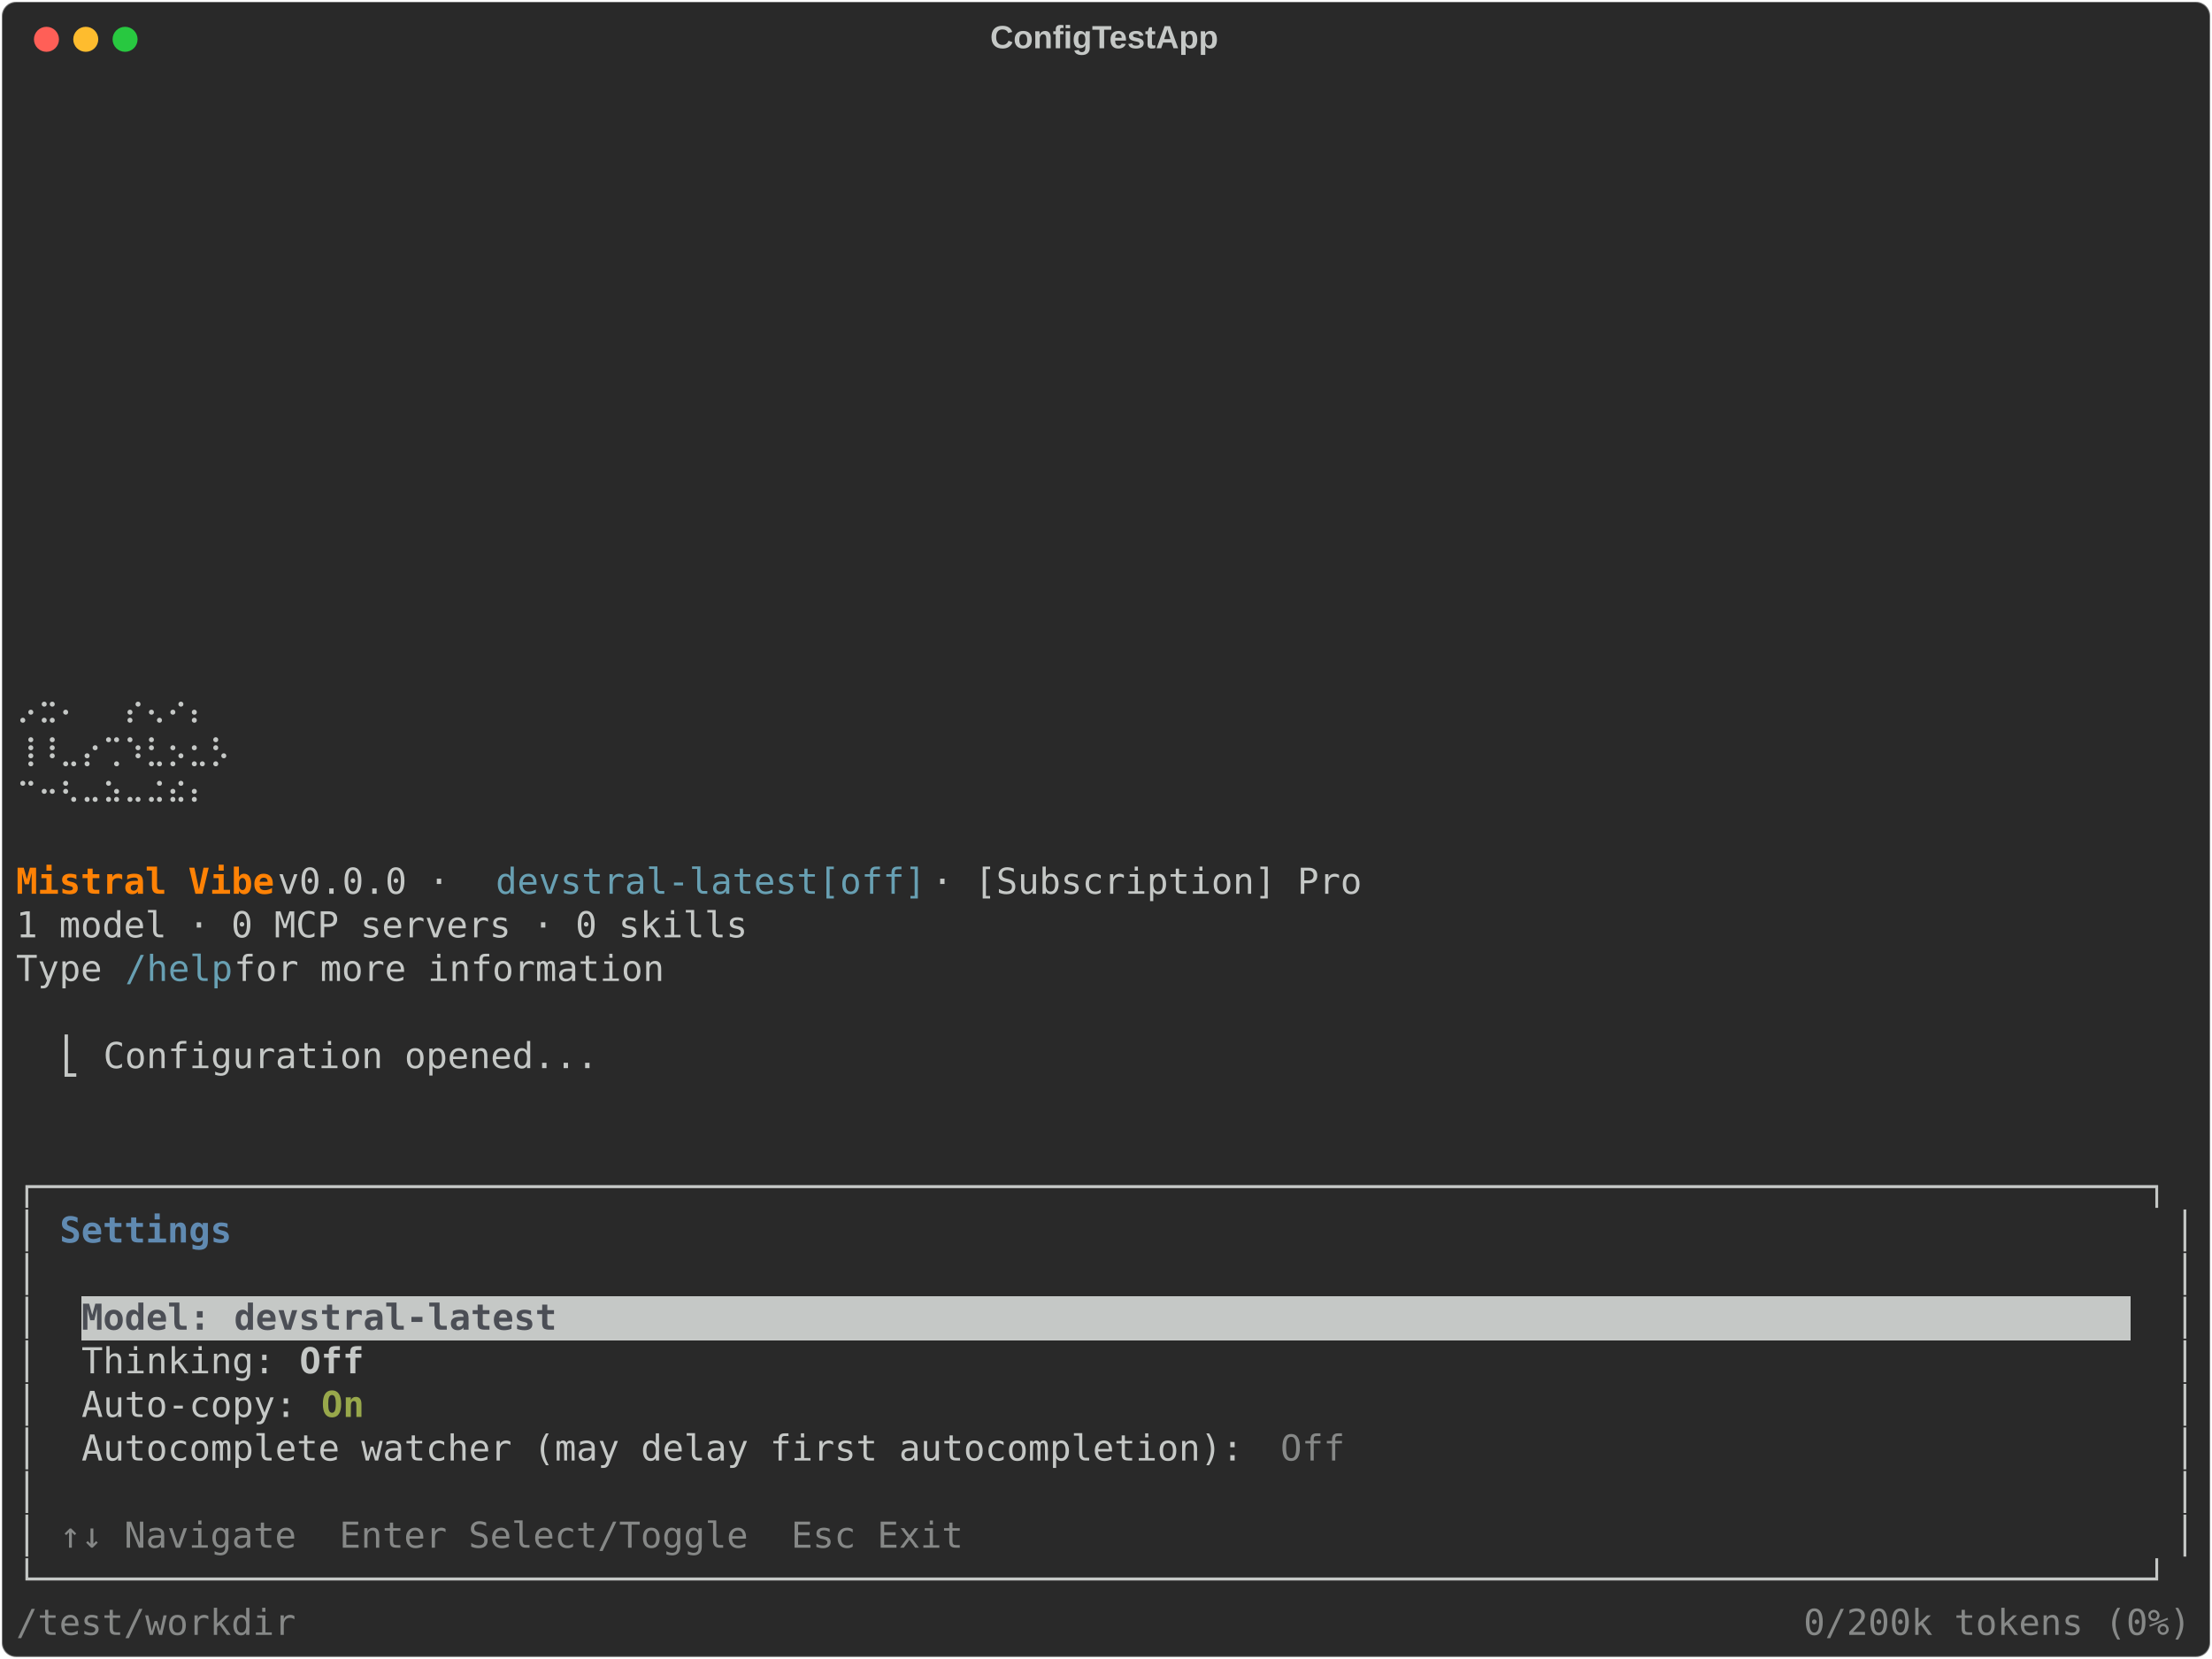
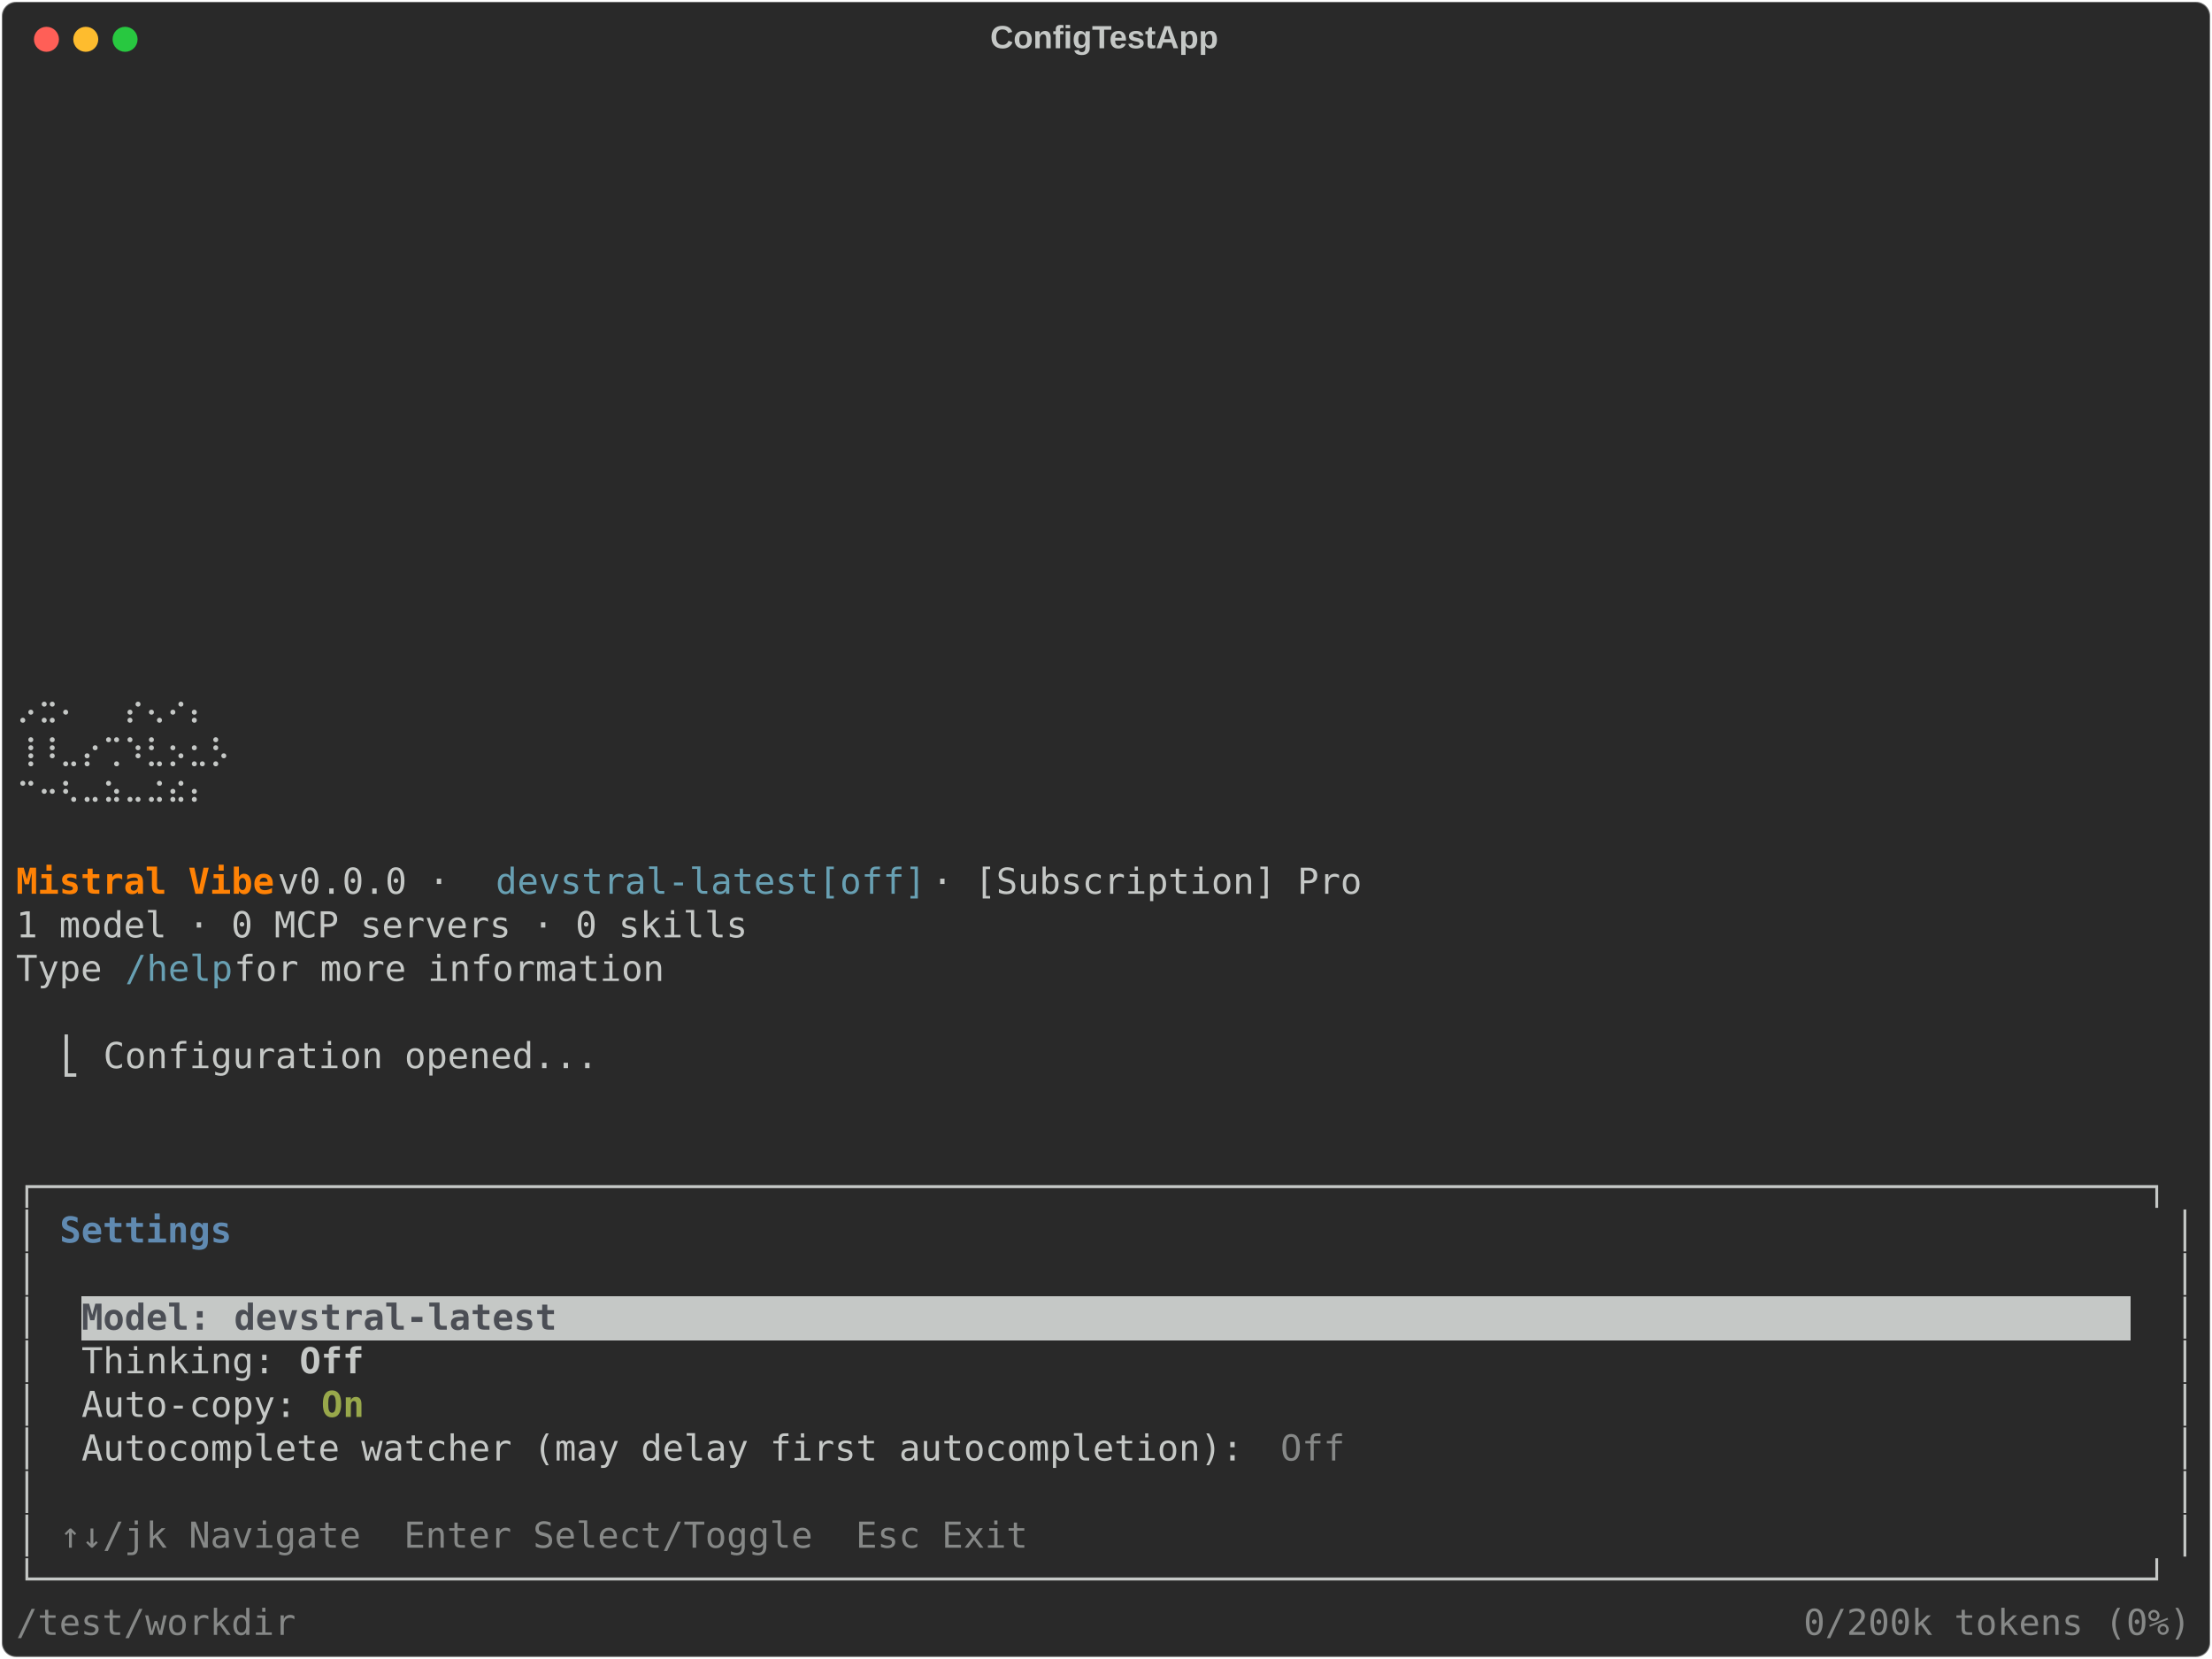
<svg xmlns="http://www.w3.org/2000/svg" class="rich-terminal" viewBox="0 0 1238 928.4">
  <style>

    @font-face {
        font-family: "Fira Code";
        src: local("FiraCode-Regular"),
                url("https://cdnjs.cloudflare.com/ajax/libs/firacode/6.2.0/woff2/FiraCode-Regular.woff2") format("woff2"),
                url("https://cdnjs.cloudflare.com/ajax/libs/firacode/6.2.0/woff/FiraCode-Regular.woff") format("woff");
        font-style: normal;
        font-weight: 400;
    }
    @font-face {
        font-family: "Fira Code";
        src: local("FiraCode-Bold"),
                url("https://cdnjs.cloudflare.com/ajax/libs/firacode/6.2.0/woff2/FiraCode-Bold.woff2") format("woff2"),
                url("https://cdnjs.cloudflare.com/ajax/libs/firacode/6.2.0/woff/FiraCode-Bold.woff") format("woff");
        font-style: bold;
        font-weight: 700;
    }

    .terminal-matrix {
        font-family: Fira Code, monospace;
        font-size: 20px;
        line-height: 24.4px;
        font-variant-east-asian: full-width;
    }

    .terminal-title {
        font-size: 18px;
        font-weight: bold;
        font-family: arial;
    }

    .terminal-r1 { fill: #c5c8c6 }
.terminal-r2 { fill: #ff8205;font-weight: bold }
.terminal-r3 { fill: #68a0b3 }
.terminal-r4 { fill: #608ab1;font-weight: bold }
.terminal-r5 { fill: #4b4e55;font-weight: bold }
.terminal-r6 { fill: #c5c8c6;font-weight: bold }
.terminal-r7 { fill: #98a84b;font-weight: bold }
.terminal-r8 { fill: #868887 }
    </style>
  <defs>
    <clipPath id="terminal-clip-terminal">
      <rect x="0" y="0" width="1219.0" height="877.4" />
    </clipPath>
    <clipPath id="terminal-line-0">
      <rect x="0" y="1.5" width="1220" height="24.65" />
    </clipPath>
    <clipPath id="terminal-line-1">
      <rect x="0" y="25.9" width="1220" height="24.65" />
    </clipPath>
    <clipPath id="terminal-line-2">
      <rect x="0" y="50.3" width="1220" height="24.65" />
    </clipPath>
    <clipPath id="terminal-line-3">
      <rect x="0" y="74.7" width="1220" height="24.65" />
    </clipPath>
    <clipPath id="terminal-line-4">
      <rect x="0" y="99.1" width="1220" height="24.65" />
    </clipPath>
    <clipPath id="terminal-line-5">
      <rect x="0" y="123.5" width="1220" height="24.65" />
    </clipPath>
    <clipPath id="terminal-line-6">
      <rect x="0" y="147.9" width="1220" height="24.65" />
    </clipPath>
    <clipPath id="terminal-line-7">
      <rect x="0" y="172.3" width="1220" height="24.65" />
    </clipPath>
    <clipPath id="terminal-line-8">
      <rect x="0" y="196.7" width="1220" height="24.65" />
    </clipPath>
    <clipPath id="terminal-line-9">
      <rect x="0" y="221.1" width="1220" height="24.65" />
    </clipPath>
    <clipPath id="terminal-line-10">
      <rect x="0" y="245.5" width="1220" height="24.65" />
    </clipPath>
    <clipPath id="terminal-line-11">
      <rect x="0" y="269.9" width="1220" height="24.65" />
    </clipPath>
    <clipPath id="terminal-line-12">
      <rect x="0" y="294.3" width="1220" height="24.65" />
    </clipPath>
    <clipPath id="terminal-line-13">
      <rect x="0" y="318.7" width="1220" height="24.65" />
    </clipPath>
    <clipPath id="terminal-line-14">
      <rect x="0" y="343.1" width="1220" height="24.65" />
    </clipPath>
    <clipPath id="terminal-line-15">
      <rect x="0" y="367.5" width="1220" height="24.65" />
    </clipPath>
    <clipPath id="terminal-line-16">
      <rect x="0" y="391.9" width="1220" height="24.65" />
    </clipPath>
    <clipPath id="terminal-line-17">
      <rect x="0" y="416.3" width="1220" height="24.65" />
    </clipPath>
    <clipPath id="terminal-line-18">
      <rect x="0" y="440.7" width="1220" height="24.65" />
    </clipPath>
    <clipPath id="terminal-line-19">
      <rect x="0" y="465.1" width="1220" height="24.65" />
    </clipPath>
    <clipPath id="terminal-line-20">
      <rect x="0" y="489.5" width="1220" height="24.65" />
    </clipPath>
    <clipPath id="terminal-line-21">
      <rect x="0" y="513.9" width="1220" height="24.65" />
    </clipPath>
    <clipPath id="terminal-line-22">
      <rect x="0" y="538.3" width="1220" height="24.65" />
    </clipPath>
    <clipPath id="terminal-line-23">
      <rect x="0" y="562.7" width="1220" height="24.65" />
    </clipPath>
    <clipPath id="terminal-line-24">
      <rect x="0" y="587.1" width="1220" height="24.65" />
    </clipPath>
    <clipPath id="terminal-line-25">
      <rect x="0" y="611.5" width="1220" height="24.65" />
    </clipPath>
    <clipPath id="terminal-line-26">
      <rect x="0" y="635.9" width="1220" height="24.65" />
    </clipPath>
    <clipPath id="terminal-line-27">
      <rect x="0" y="660.3" width="1220" height="24.65" />
    </clipPath>
    <clipPath id="terminal-line-28">
      <rect x="0" y="684.7" width="1220" height="24.65" />
    </clipPath>
    <clipPath id="terminal-line-29">
      <rect x="0" y="709.1" width="1220" height="24.65" />
    </clipPath>
    <clipPath id="terminal-line-30">
      <rect x="0" y="733.5" width="1220" height="24.65" />
    </clipPath>
    <clipPath id="terminal-line-31">
      <rect x="0" y="757.9" width="1220" height="24.65" />
    </clipPath>
    <clipPath id="terminal-line-32">
      <rect x="0" y="782.3" width="1220" height="24.65" />
    </clipPath>
    <clipPath id="terminal-line-33">
      <rect x="0" y="806.7" width="1220" height="24.65" />
    </clipPath>
    <clipPath id="terminal-line-34">
      <rect x="0" y="831.1" width="1220" height="24.65" />
    </clipPath>
  </defs>
  <rect fill="#292929" stroke="rgba(255,255,255,0.35)" stroke-width="1" x="1" y="1" width="1236" height="926.4" rx="8" />
  <text class="terminal-title" fill="#c5c8c6" text-anchor="middle" x="618" y="27">ConfigTestApp</text>
  <g transform="translate(26,22)">
    <circle cx="0" cy="0" r="7" fill="#ff5f57" />
    <circle cx="22" cy="0" r="7" fill="#febc2e" />
    <circle cx="44" cy="0" r="7" fill="#28c840" />
  </g>
  <g transform="translate(9, 41)" clip-path="url(#terminal-clip-terminal)">
    <rect fill="#c5c8c6" x="36.6" y="684.7" width="85.4" height="24.65" shape-rendering="crispEdges" />
    <rect fill="#c5c8c6" x="122" y="684.7" width="183" height="24.65" shape-rendering="crispEdges" />
    <rect fill="#c5c8c6" x="305" y="684.7" width="878.4" height="24.65" shape-rendering="crispEdges" />
    <g class="terminal-matrix">
      <text class="terminal-r1" x="1220" y="20" textLength="12.2" clip-path="url(#terminal-line-0)">
</text>
      <text class="terminal-r1" x="1220" y="44.4" textLength="12.2" clip-path="url(#terminal-line-1)">
</text>
      <text class="terminal-r1" x="1220" y="68.8" textLength="12.2" clip-path="url(#terminal-line-2)">
</text>
      <text class="terminal-r1" x="1220" y="93.2" textLength="12.2" clip-path="url(#terminal-line-3)">
</text>
      <text class="terminal-r1" x="1220" y="117.6" textLength="12.2" clip-path="url(#terminal-line-4)">
</text>
      <text class="terminal-r1" x="1220" y="142" textLength="12.2" clip-path="url(#terminal-line-5)">
</text>
      <text class="terminal-r1" x="1220" y="166.4" textLength="12.2" clip-path="url(#terminal-line-6)">
</text>
      <text class="terminal-r1" x="1220" y="190.8" textLength="12.2" clip-path="url(#terminal-line-7)">
</text>
      <text class="terminal-r1" x="1220" y="215.2" textLength="12.2" clip-path="url(#terminal-line-8)">
</text>
      <text class="terminal-r1" x="1220" y="239.6" textLength="12.2" clip-path="url(#terminal-line-9)">
</text>
      <text class="terminal-r1" x="1220" y="264" textLength="12.2" clip-path="url(#terminal-line-10)">
</text>
      <text class="terminal-r1" x="1220" y="288.4" textLength="12.2" clip-path="url(#terminal-line-11)">
</text>
      <text class="terminal-r1" x="1220" y="312.8" textLength="12.2" clip-path="url(#terminal-line-12)">
</text>
      <text class="terminal-r1" x="1220" y="337.2" textLength="12.2" clip-path="url(#terminal-line-13)">
</text>
      <text class="terminal-r1" x="0" y="361.6" textLength="134.2" clip-path="url(#terminal-line-14)">  ⡠⣒⠄  ⡔⢄⠔⡄</text>
      <text class="terminal-r1" x="1220" y="361.6" textLength="12.2" clip-path="url(#terminal-line-14)">
</text>
      <text class="terminal-r1" x="0" y="386" textLength="134.2" clip-path="url(#terminal-line-15)"> ⢸⠸⣀⡔⢉⠱⣃⡢⣂⡣</text>
      <text class="terminal-r1" x="1220" y="386" textLength="12.2" clip-path="url(#terminal-line-15)">
</text>
      <text class="terminal-r1" x="0" y="410.4" textLength="134.2" clip-path="url(#terminal-line-16)">  ⠉⠒⠣⠤⠵⠤⠬⠮⠆</text>
      <text class="terminal-r1" x="1220" y="410.4" textLength="12.2" clip-path="url(#terminal-line-16)">
</text>
      <text class="terminal-r1" x="1220" y="434.8" textLength="12.2" clip-path="url(#terminal-line-17)">
</text>
      <text class="terminal-r2" x="0" y="459.2" textLength="146.4" clip-path="url(#terminal-line-18)">Mistral Vibe</text>
      <text class="terminal-r1" x="146.4" y="459.2" textLength="122" clip-path="url(#terminal-line-18)"> v0.0.0 · </text>
      <text class="terminal-r3" x="268.4" y="459.2" textLength="244" clip-path="url(#terminal-line-18)">devstral-latest[off]</text>
      <text class="terminal-r1" x="512.4" y="459.2" textLength="256.2" clip-path="url(#terminal-line-18)"> · [Subscription] Pro</text>
      <text class="terminal-r1" x="1220" y="459.2" textLength="12.2" clip-path="url(#terminal-line-18)">
</text>
      <text class="terminal-r1" x="0" y="483.6" textLength="414.8" clip-path="url(#terminal-line-19)">1 model · 0 MCP servers · 0 skills</text>
      <text class="terminal-r1" x="1220" y="483.6" textLength="12.2" clip-path="url(#terminal-line-19)">
</text>
      <text class="terminal-r1" x="0" y="508" textLength="61" clip-path="url(#terminal-line-20)">Type </text>
      <text class="terminal-r3" x="61" y="508" textLength="61" clip-path="url(#terminal-line-20)">/help</text>
      <text class="terminal-r1" x="122" y="508" textLength="256.2" clip-path="url(#terminal-line-20)"> for more information</text>
      <text class="terminal-r1" x="1220" y="508" textLength="12.2" clip-path="url(#terminal-line-20)">
</text>
      <text class="terminal-r1" x="1220" y="532.4" textLength="12.2" clip-path="url(#terminal-line-21)">
</text>
      <text class="terminal-r1" x="24.4" y="556.8" textLength="12.2" clip-path="url(#terminal-line-22)">⎣</text>
      <text class="terminal-r1" x="48.8" y="556.8" textLength="280.6" clip-path="url(#terminal-line-22)">Configuration opened...</text>
      <text class="terminal-r1" x="1220" y="556.8" textLength="12.2" clip-path="url(#terminal-line-22)">
</text>
      <text class="terminal-r1" x="1220" y="581.2" textLength="12.2" clip-path="url(#terminal-line-23)">
</text>
      <text class="terminal-r1" x="1220" y="605.6" textLength="12.2" clip-path="url(#terminal-line-24)">
</text>
      <text class="terminal-r1" x="0" y="630" textLength="1220" clip-path="url(#terminal-line-25)">┌──────────────────────────────────────────────────────────────────────────────────────────────────┐</text>
      <text class="terminal-r1" x="1220" y="630" textLength="12.2" clip-path="url(#terminal-line-25)">
</text>
      <text class="terminal-r1" x="0" y="654.4" textLength="12.2" clip-path="url(#terminal-line-26)">│</text>
      <text class="terminal-r4" x="24.4" y="654.4" textLength="97.6" clip-path="url(#terminal-line-26)">Settings</text>
      <text class="terminal-r1" x="1207.8" y="654.4" textLength="12.2" clip-path="url(#terminal-line-26)">│</text>
      <text class="terminal-r1" x="1220" y="654.4" textLength="12.2" clip-path="url(#terminal-line-26)">
</text>
      <text class="terminal-r1" x="0" y="678.8" textLength="12.2" clip-path="url(#terminal-line-27)">│</text>
      <text class="terminal-r1" x="1207.8" y="678.8" textLength="12.2" clip-path="url(#terminal-line-27)">│</text>
      <text class="terminal-r1" x="1220" y="678.8" textLength="12.2" clip-path="url(#terminal-line-27)">
</text>
      <text class="terminal-r1" x="0" y="703.2" textLength="12.2" clip-path="url(#terminal-line-28)">│</text>
      <text class="terminal-r5" x="36.6" y="703.2" textLength="85.4" clip-path="url(#terminal-line-28)">Model: </text>
      <text class="terminal-r5" x="122" y="703.2" textLength="183" clip-path="url(#terminal-line-28)">devstral-latest</text>
      <text class="terminal-r1" x="1207.8" y="703.2" textLength="12.2" clip-path="url(#terminal-line-28)">│</text>
      <text class="terminal-r1" x="1220" y="703.2" textLength="12.2" clip-path="url(#terminal-line-28)">
</text>
      <text class="terminal-r1" x="0" y="727.6" textLength="12.2" clip-path="url(#terminal-line-29)">│</text>
      <text class="terminal-r1" x="36.6" y="727.6" textLength="122" clip-path="url(#terminal-line-29)">Thinking: </text>
      <text class="terminal-r6" x="158.6" y="727.6" textLength="36.6" clip-path="url(#terminal-line-29)">Off</text>
      <text class="terminal-r1" x="1207.8" y="727.6" textLength="12.2" clip-path="url(#terminal-line-29)">│</text>
      <text class="terminal-r1" x="1220" y="727.6" textLength="12.2" clip-path="url(#terminal-line-29)">
</text>
      <text class="terminal-r1" x="0" y="752" textLength="12.2" clip-path="url(#terminal-line-30)">│</text>
      <text class="terminal-r1" x="36.6" y="752" textLength="134.2" clip-path="url(#terminal-line-30)">Auto-copy: </text>
      <text class="terminal-r7" x="170.8" y="752" textLength="24.4" clip-path="url(#terminal-line-30)">On</text>
      <text class="terminal-r1" x="1207.8" y="752" textLength="12.2" clip-path="url(#terminal-line-30)">│</text>
      <text class="terminal-r1" x="1220" y="752" textLength="12.2" clip-path="url(#terminal-line-30)">
</text>
      <text class="terminal-r1" x="0" y="776.4" textLength="12.2" clip-path="url(#terminal-line-31)">│</text>
      <text class="terminal-r1" x="36.6" y="776.4" textLength="671" clip-path="url(#terminal-line-31)">Autocomplete watcher (may delay first autocompletion): </text>
      <text class="terminal-r8" x="707.6" y="776.4" textLength="36.6" clip-path="url(#terminal-line-31)">Off</text>
      <text class="terminal-r1" x="1207.8" y="776.4" textLength="12.2" clip-path="url(#terminal-line-31)">│</text>
      <text class="terminal-r1" x="1220" y="776.4" textLength="12.2" clip-path="url(#terminal-line-31)">
</text>
      <text class="terminal-r1" x="0" y="800.8" textLength="12.2" clip-path="url(#terminal-line-32)">│</text>
      <text class="terminal-r1" x="1207.8" y="800.8" textLength="12.2" clip-path="url(#terminal-line-32)">│</text>
      <text class="terminal-r1" x="1220" y="800.8" textLength="12.2" clip-path="url(#terminal-line-32)">
</text>
      <text class="terminal-r1" x="0" y="825.2" textLength="12.2" clip-path="url(#terminal-line-33)">│</text>
-       <text class="terminal-r8" x="24.4" y="825.2" textLength="512.4" clip-path="url(#terminal-line-33)">↑↓ Navigate  Enter Select/Toggle  Esc Exit</text>
+       <text class="terminal-r8" x="24.4" y="825.2" textLength="549" clip-path="url(#terminal-line-33)">↑↓/jk Navigate  Enter Select/Toggle  Esc Exit</text>
      <text class="terminal-r1" x="1207.8" y="825.2" textLength="12.2" clip-path="url(#terminal-line-33)">│</text>
      <text class="terminal-r1" x="1220" y="825.2" textLength="12.2" clip-path="url(#terminal-line-33)">
</text>
      <text class="terminal-r1" x="0" y="849.6" textLength="1220" clip-path="url(#terminal-line-34)">└──────────────────────────────────────────────────────────────────────────────────────────────────┘</text>
      <text class="terminal-r1" x="1220" y="849.6" textLength="12.2" clip-path="url(#terminal-line-34)">
</text>
      <text class="terminal-r8" x="0" y="874" textLength="158.6" clip-path="url(#terminal-line-35)">/test/workdir</text>
      <text class="terminal-r8" x="1000.4" y="874" textLength="219.6" clip-path="url(#terminal-line-35)">0/200k tokens (0%)</text>
    </g>
  </g>
</svg>
